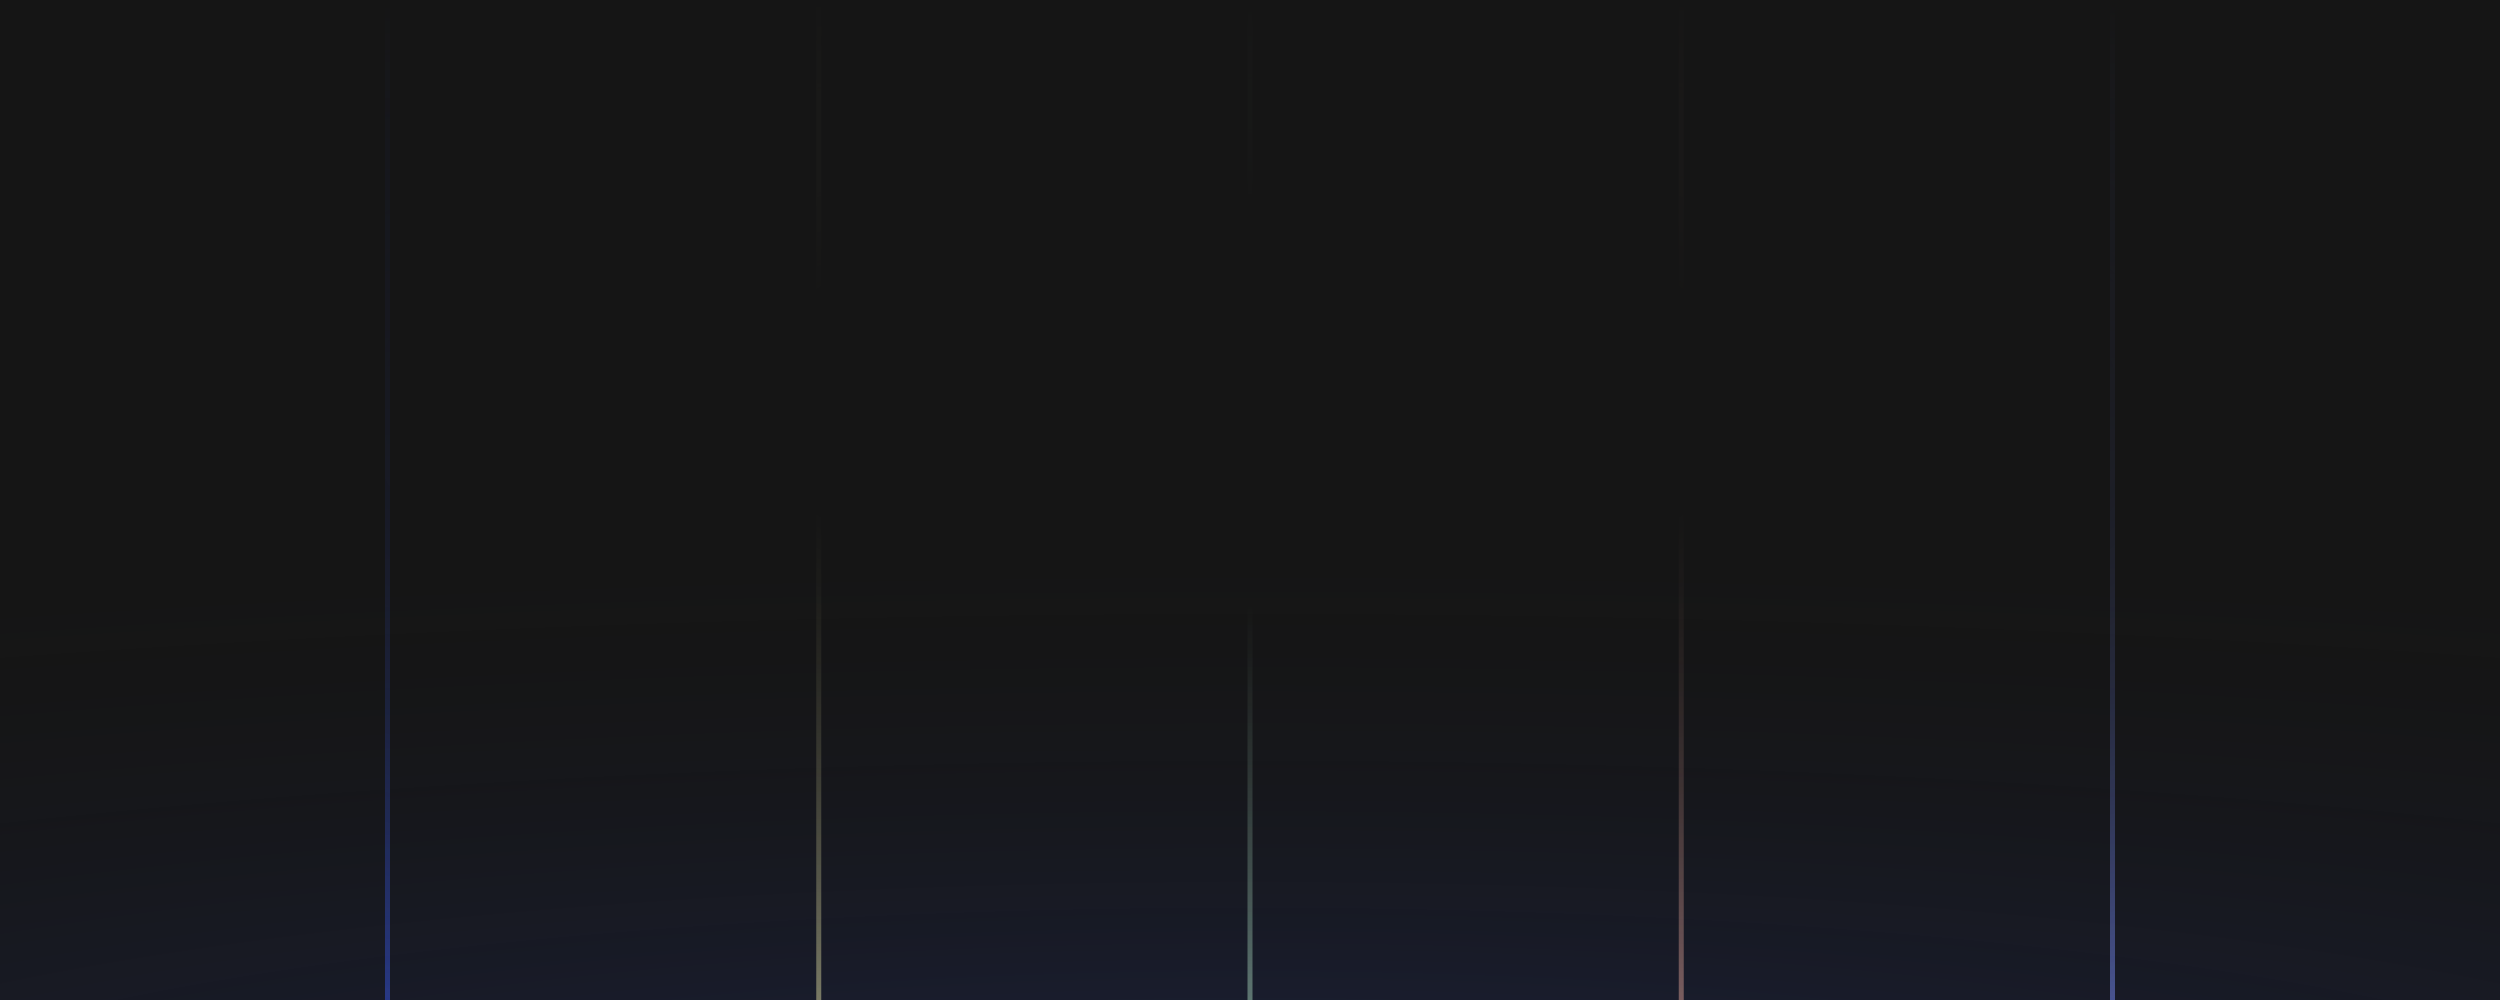
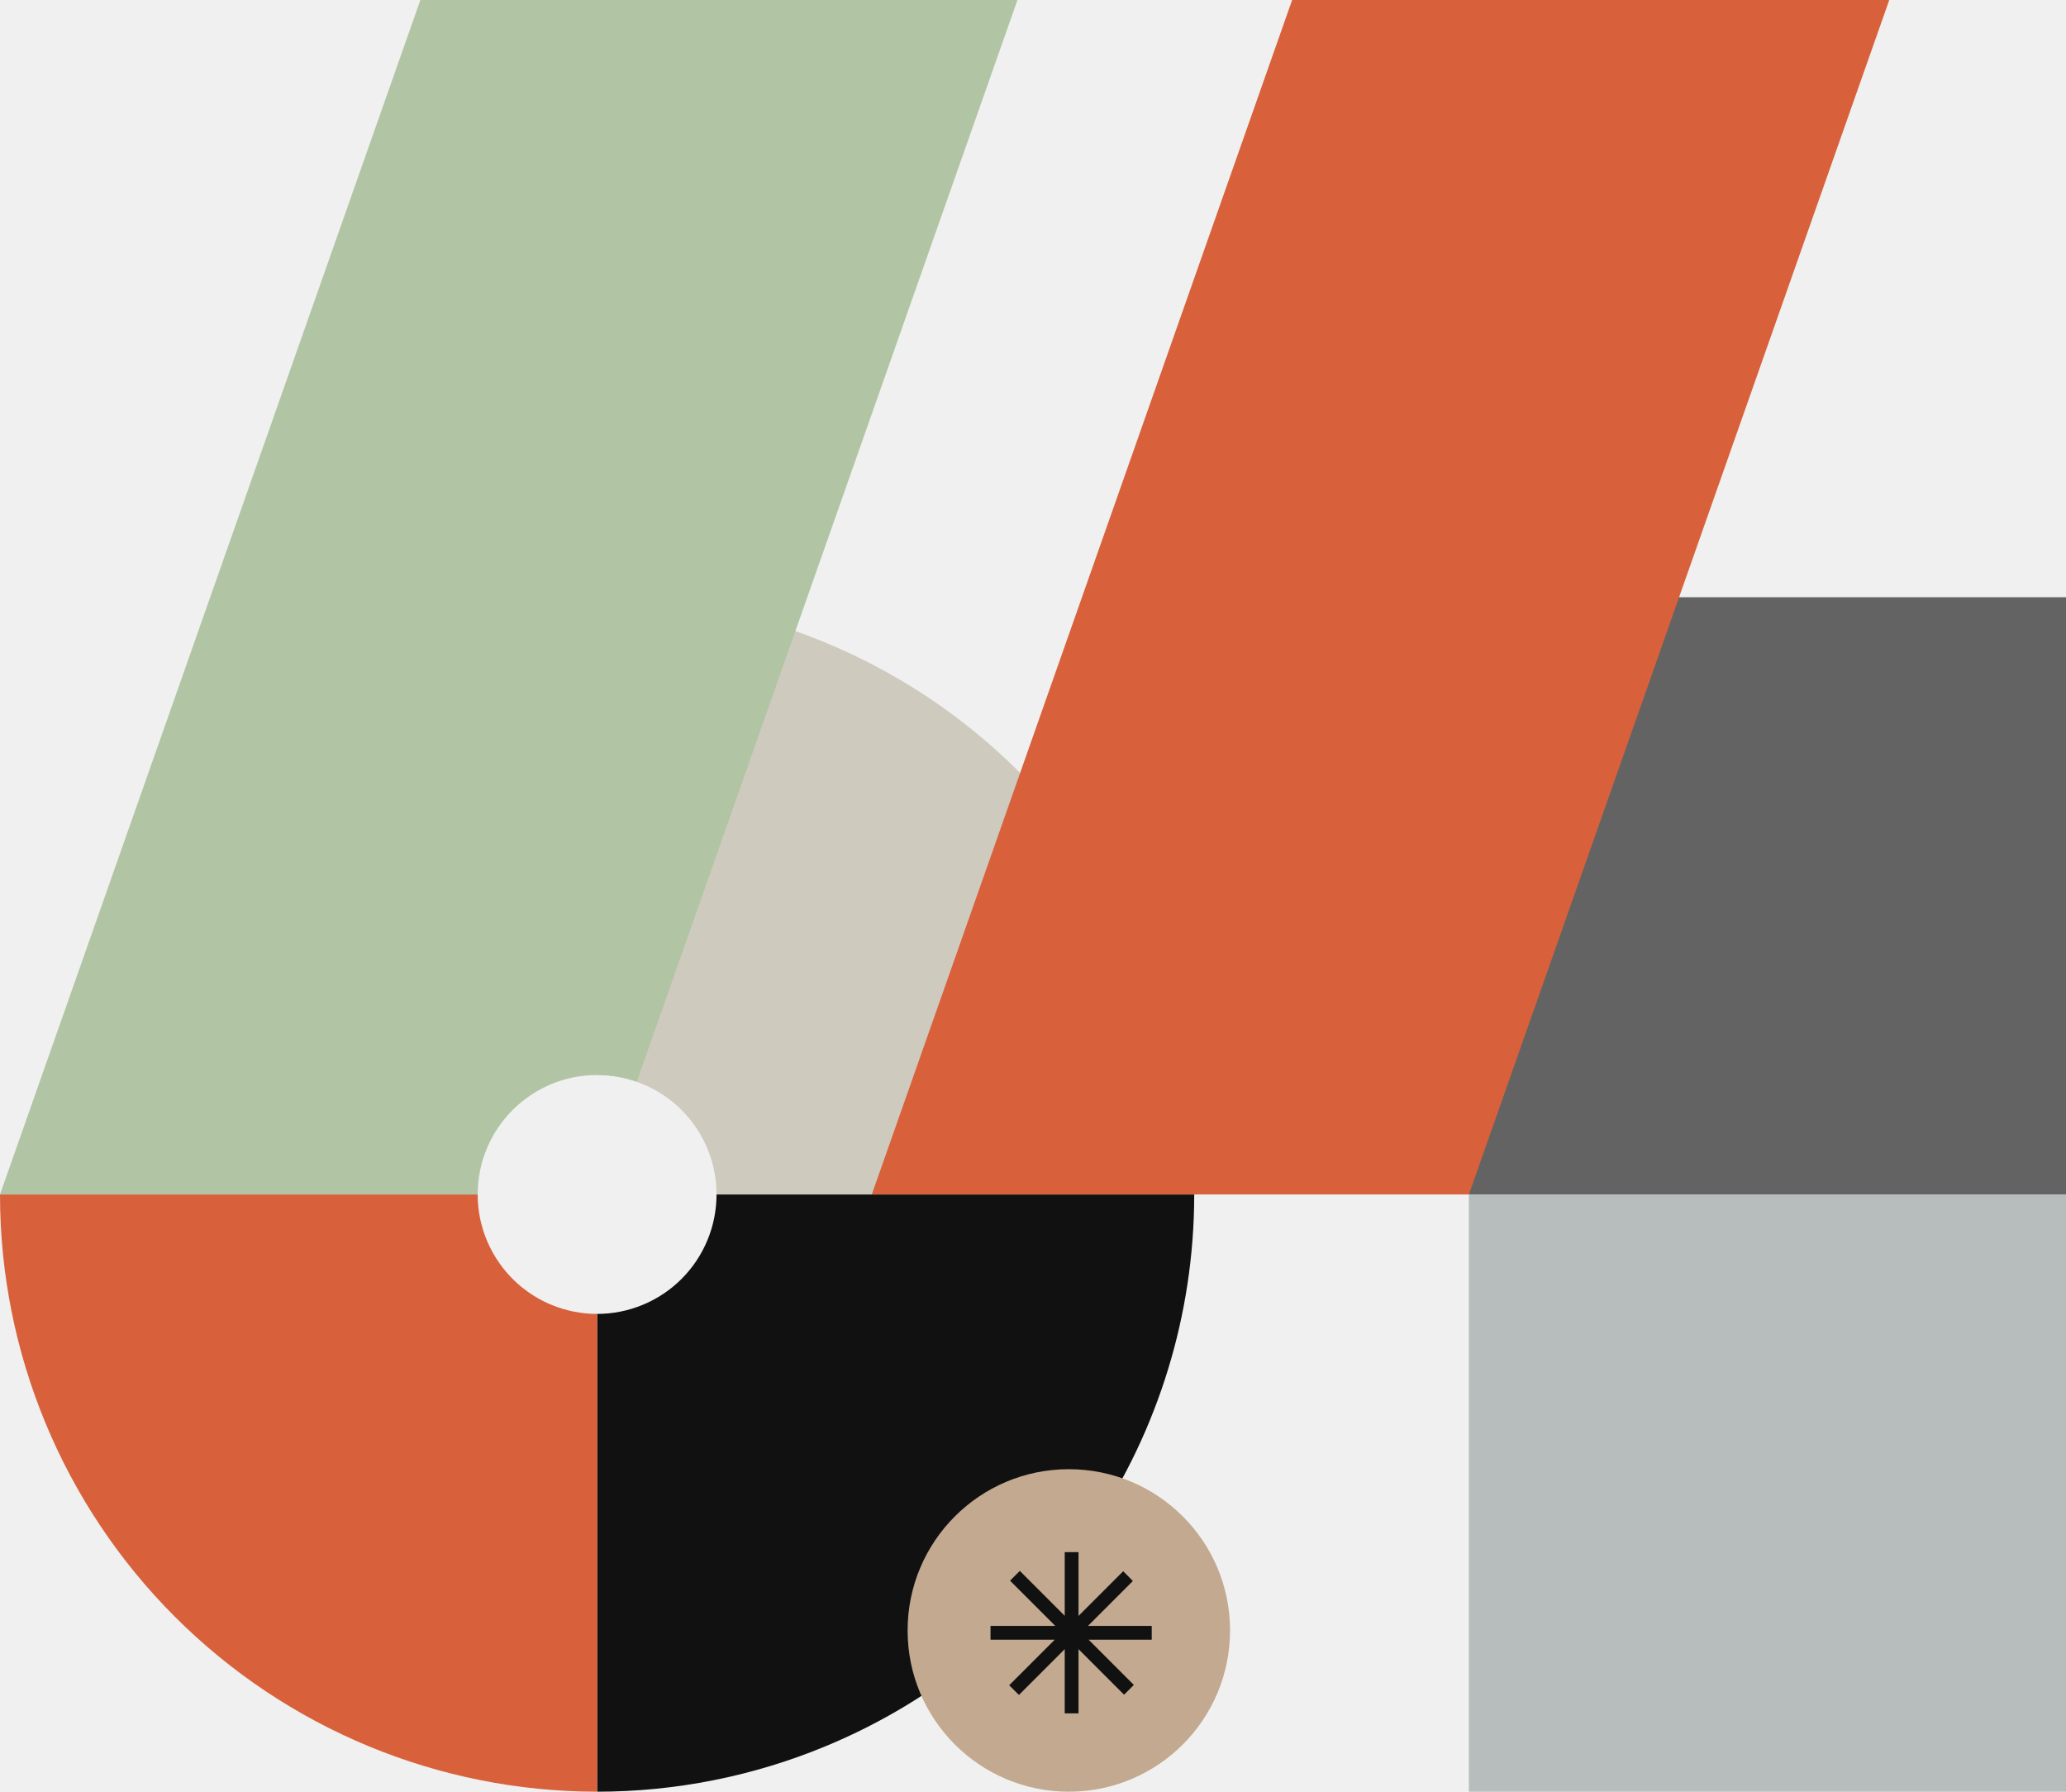
- <svg xmlns="http://www.w3.org/2000/svg" width="1000" height="400" fill="none">
-   <g clip-path="url(#clip0_1916_8299)">
-     <path fill="#151515" d="M0 0h1000v400H0z" />
-     <ellipse opacity=".2" cx="500" cy="463" rx="1497" ry="249" fill="url(#paint0_radial_1916_8299)" />
-     <mask id="a" style="mask-type:alpha" maskUnits="userSpaceOnUse" x="0" y="0" width="1000" height="400">
-       <path fill="url(#paint1_radial_1916_8299)" d="M0 0h1000v400H0z" />
-     </mask>
-     <g mask="url(#a)" stroke-width="2">
-       <path d="M155 0v1635" stroke="url(#paint2_linear_1916_8299)" />
-       <path d="M327.5 0v1635" stroke="url(#paint3_linear_1916_8299)" />
-       <path d="M500 0v1635" stroke="url(#paint4_linear_1916_8299)" />
-       <path d="M672.5 0v1635" stroke="url(#paint5_linear_1916_8299)" />
-       <path d="M845 0v1635" stroke="url(#paint6_linear_1916_8299)" />
-     </g>
-   </g>
-   <defs>
-     <radialGradient id="paint0_radial_1916_8299" cx="0" cy="0" r="1" gradientUnits="userSpaceOnUse" gradientTransform="matrix(0 249 -1497 0 500 463)">
-       <stop stop-color="#3858E9" />
-       <stop offset="1" stop-color="#151515" stop-opacity="0" />
-     </radialGradient>
-     <radialGradient id="paint1_radial_1916_8299" cx="0" cy="0" r="1" gradientUnits="userSpaceOnUse" gradientTransform="matrix(0 493 -1232.5 0 500 162)">
-       <stop offset=".161" stop-color="#151515" stop-opacity="0" />
-       <stop offset=".833" />
-     </radialGradient>
-     <linearGradient id="paint2_linear_1916_8299" x1="155.5" x2="155.5" y2="1635" gradientUnits="userSpaceOnUse">
-       <stop stop-color="#3858E9" stop-opacity="0" />
-       <stop offset=".297" stop-color="#3858E9" />
-       <stop offset=".734" stop-color="#3858E9" />
-       <stop offset="1" stop-color="#3858E9" stop-opacity="0" />
-       <stop offset="1" stop-color="#3858E9" stop-opacity="0" />
-     </linearGradient>
-     <linearGradient id="paint3_linear_1916_8299" x1="328" x2="328" y2="1635" gradientUnits="userSpaceOnUse">
-       <stop stop-color="#FFFCB5" stop-opacity="0" />
-       <stop offset="0" stop-color="#FFFCB5" stop-opacity="0" />
-       <stop offset=".297" stop-color="#FFFCB5" />
-       <stop offset=".734" stop-color="#FFFCB5" />
-       <stop offset="1" stop-color="#FFFCB5" stop-opacity="0" />
-     </linearGradient>
-     <linearGradient id="paint4_linear_1916_8299" x1="500.5" x2="500.5" y2="1635" gradientUnits="userSpaceOnUse">
-       <stop stop-color="#C7FFDB" stop-opacity="0" />
-       <stop offset=".297" stop-color="#C7FFDB" />
-       <stop offset=".693" stop-color="#C7FFDB" />
-       <stop offset="1" stop-color="#C7FFDB" stop-opacity="0" />
-     </linearGradient>
-     <linearGradient id="paint5_linear_1916_8299" x1="673" x2="673" y2="1635" gradientUnits="userSpaceOnUse">
-       <stop stop-color="#FFB7A7" stop-opacity="0" />
-       <stop offset=".297" stop-color="#FFB7A7" />
-       <stop offset=".734" stop-color="#FFB7A7" />
-       <stop offset="1" stop-color="#3858E9" stop-opacity="0" />
-       <stop offset="1" stop-color="#FFB7A7" stop-opacity="0" />
-     </linearGradient>
-     <linearGradient id="paint6_linear_1916_8299" x1="845.5" x2="845.5" y2="1635" gradientUnits="userSpaceOnUse">
-       <stop stop-color="#7B90FF" stop-opacity="0" />
-       <stop offset=".297" stop-color="#7B90FF" />
-       <stop offset=".734" stop-color="#7B90FF" />
-       <stop offset="1" stop-color="#3858E9" stop-opacity="0" />
-       <stop offset="1" stop-color="#7B90FF" stop-opacity="0" />
-     </linearGradient>
-     <clipPath id="clip0_1916_8299">
-       <path fill="#fff" d="M0 0h1000v400H0z" />
-     </clipPath>
-   </defs>
+ <svg xmlns="http://www.w3.org/2000/svg" width="346" height="300" fill="none" viewBox="0 0 346 300">
+   <path fill="#111" d="M200 200a100.006 100.006 0 0 1-61.732 92.388A100.006 100.006 0 0 1 100 300v-80a20.006 20.006 0 0 0 14.142-5.858A20.006 20.006 0 0 0 120 200h80Z" />
+   <path fill="#CFCABE" d="M100 100a100.006 100.006 0 0 1 92.388 61.732A100.006 100.006 0 0 1 200 200h-80a20.006 20.006 0 0 0-5.858-14.142A20.006 20.006 0 0 0 100 180v-80Z" />
+   <path fill="#D8613C" d="M100 300a100.01 100.01 0 0 1-70.71-29.289A100 100 0 0 1 0 200h80a20.005 20.005 0 0 0 12.346 18.478A20.002 20.002 0 0 0 100 220v80Z" />
+   <path fill="#B1C5A4" fill-rule="evenodd" d="M170.4 0h-100L0 200h80c0-11.046 8.954-20 20-20 2.329 0 4.564.398 6.642 1.129L170.4 0Z" clip-rule="evenodd" />
+   <path fill="#636363" d="M246 100h100v100H246z" />
+   <path fill="#B6BDBC" d="M246 200h100v100H246z" />
+   <path fill="#D8613C" d="M216.4 0h100L246 200H146L216.4 0Z" />
+   <circle cx="179" cy="273" r="27" fill="#C2A990" />
+   <path fill="#111" d="M180.621 259.886v10.683l7.486-7.485 1.617 1.635-7.522 7.522h10.684v2.308h-10.575l7.577 7.576-1.636 1.636-7.631-7.632v10.757h-2.307v-10.757l-7.668 7.668-1.635-1.617 7.631-7.631h-10.756v-2.308h10.847l-7.577-7.577 1.636-1.635 7.522 7.522v-10.665h2.307Z" />
</svg>
